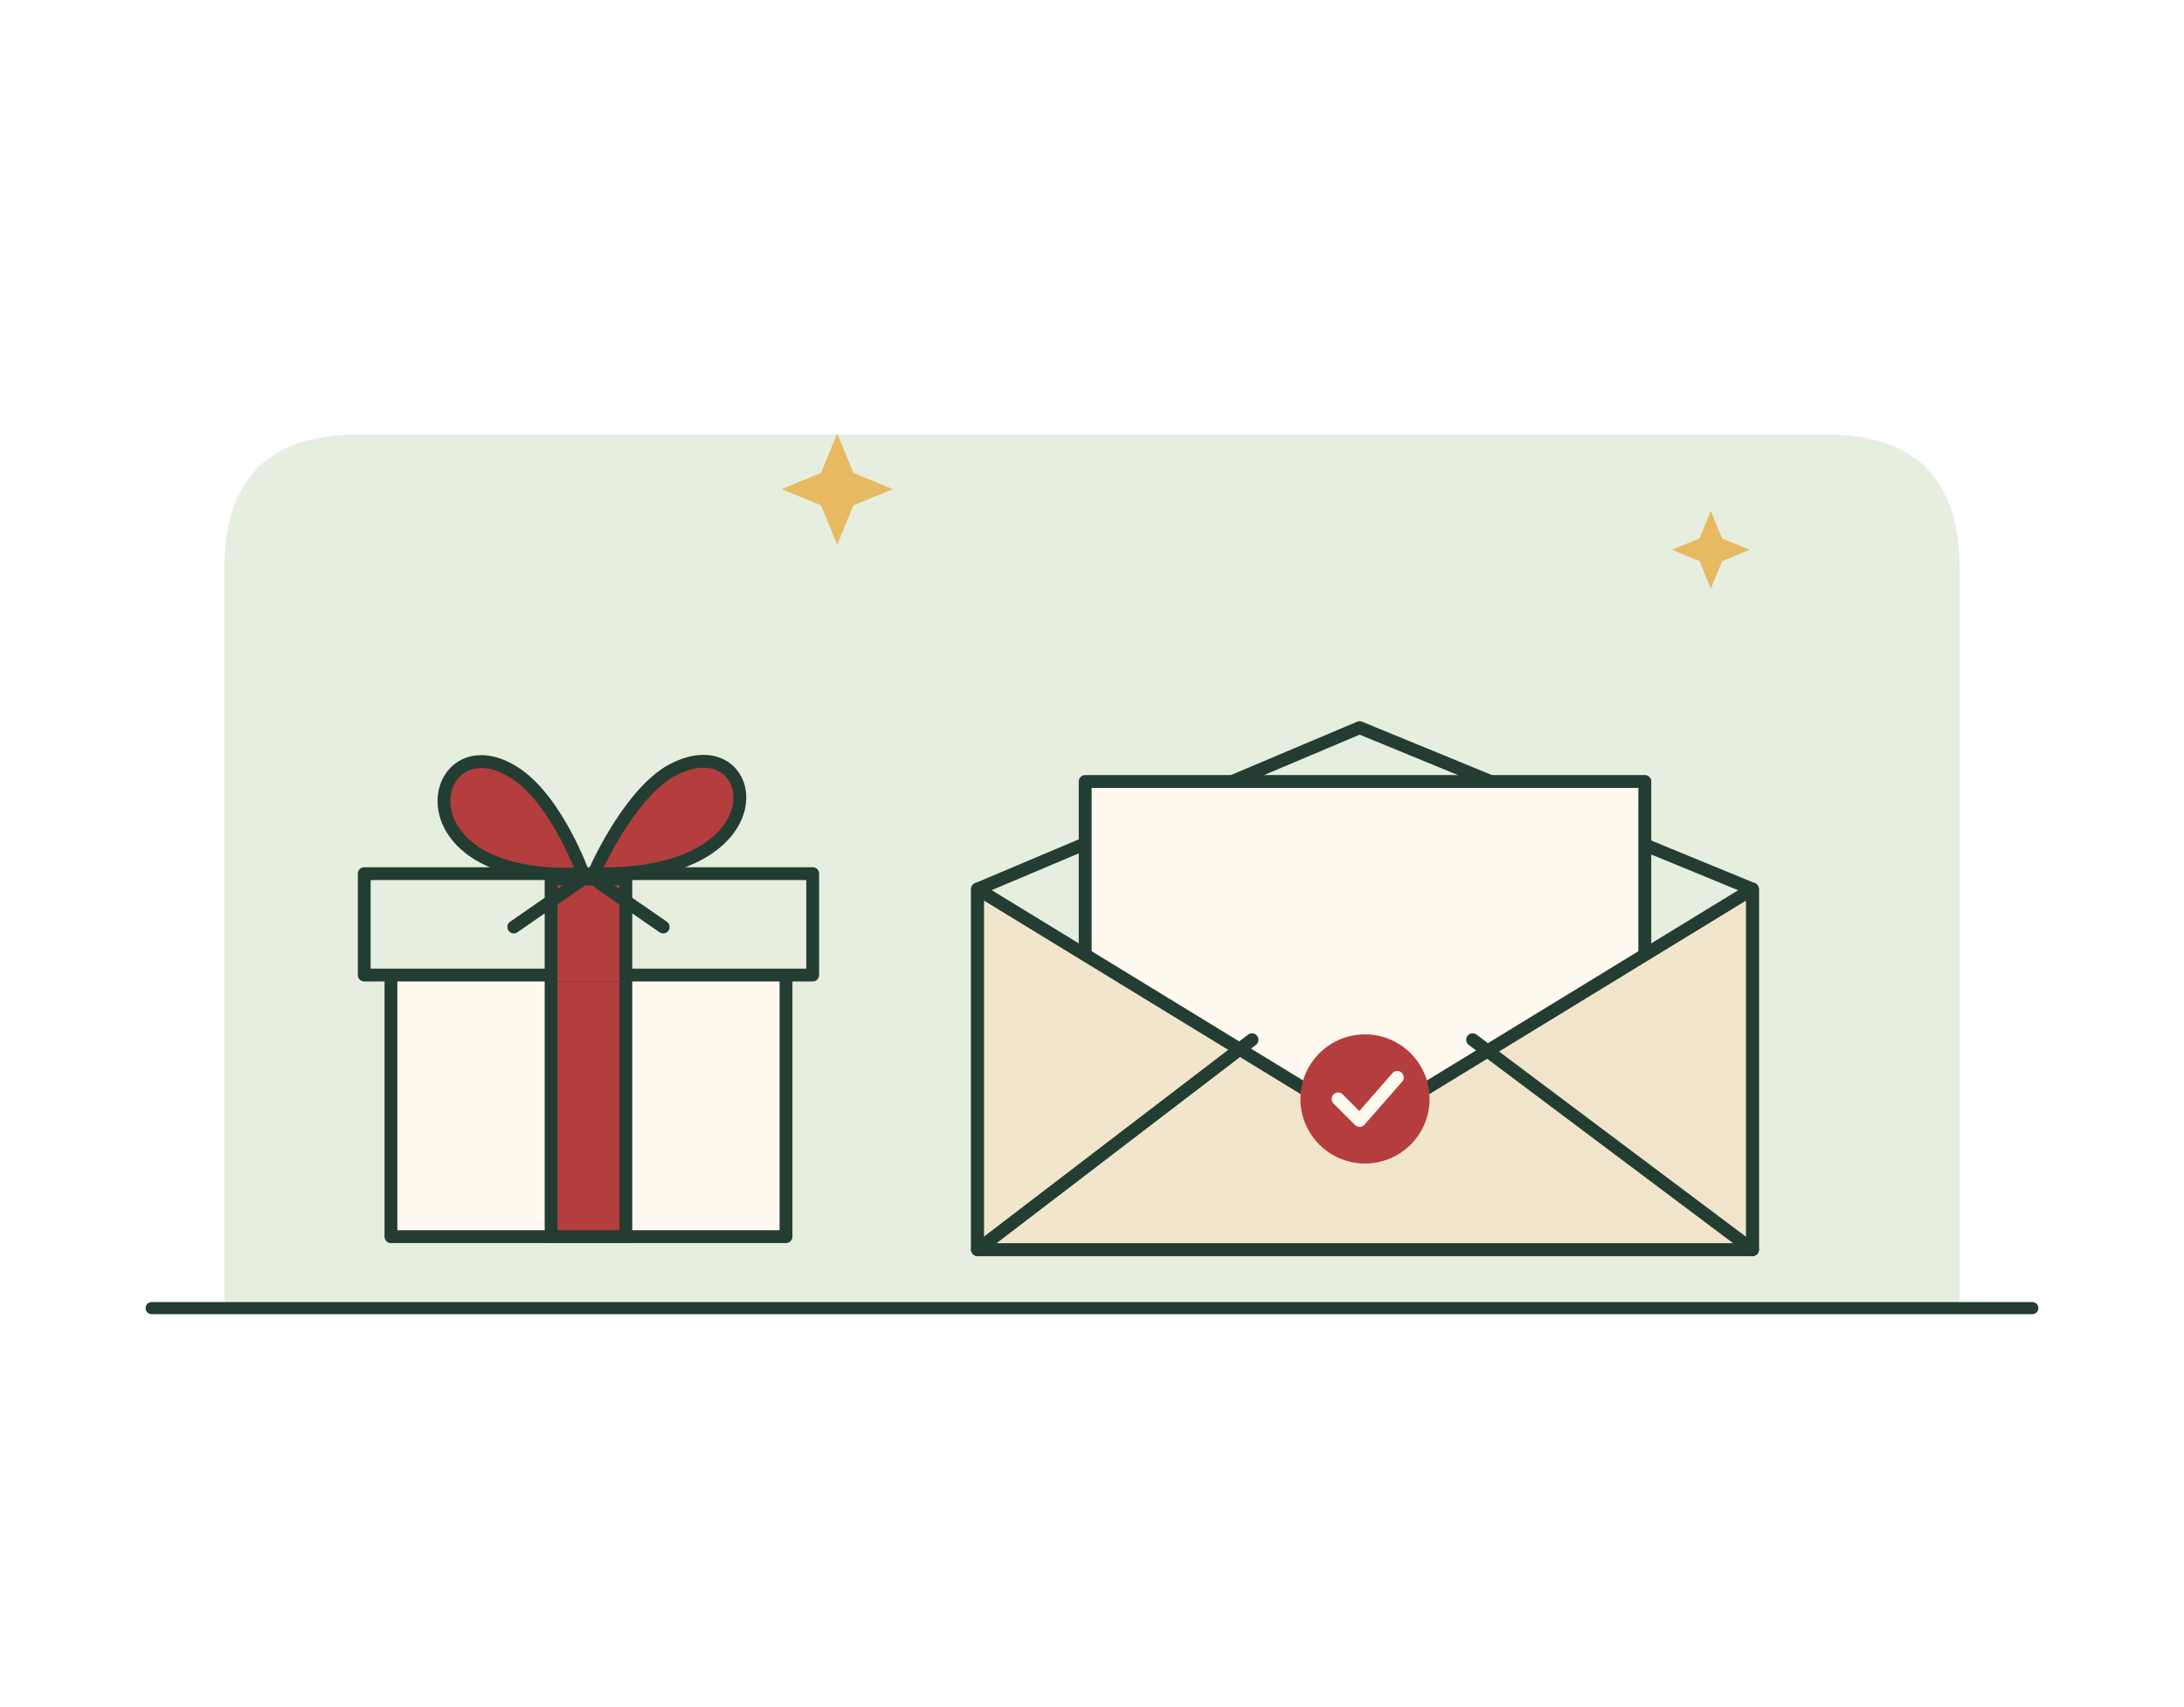
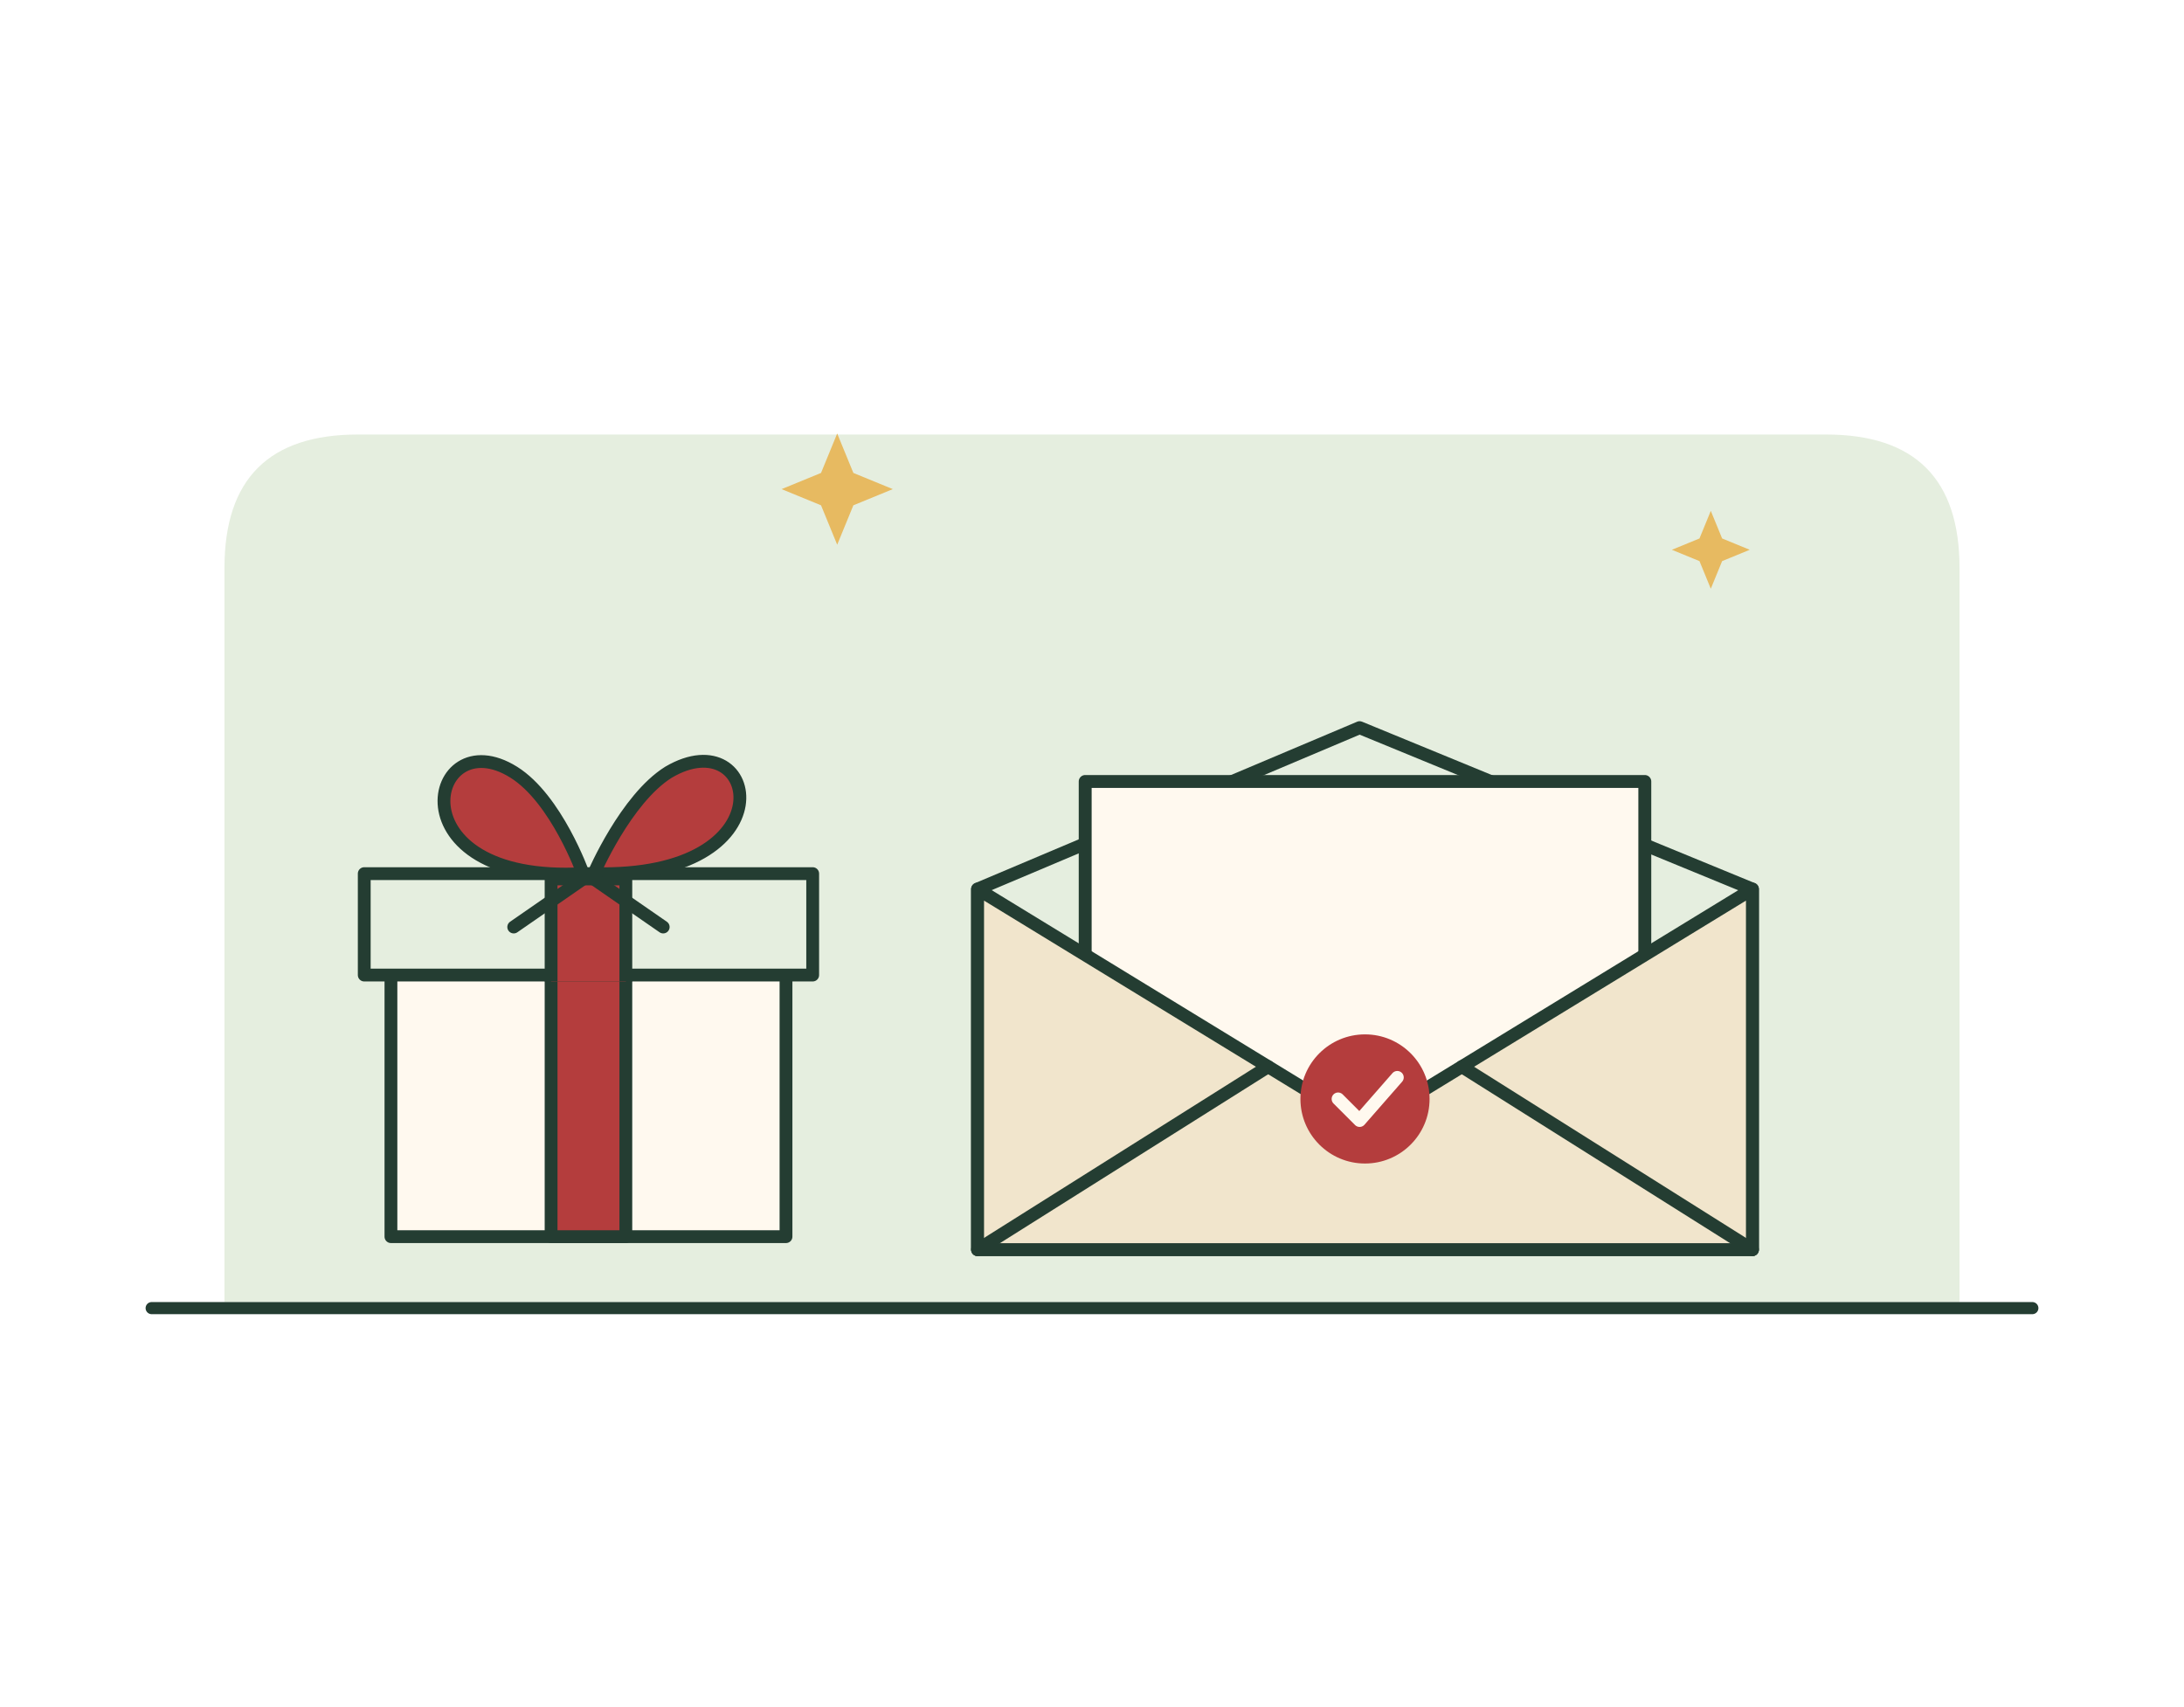
<svg xmlns="http://www.w3.org/2000/svg" viewBox="0 0 360 220" width="640" height="500">
  <defs>
    <symbol id="help" viewBox="0 0 360 220">
      <path d="M37 184V63q0-22 22-22h242q22 0 22 22v121Z" fill="#E5EEDF" />
      <path d="M25 185h310" stroke="#243D32" stroke-width="2" stroke-linecap="round" />
      <use href="#gift" x="53" y="86" width="88" height="97" />
      <use href="#envelope" x="154" y="84" width="142" height="102" />
-       <use href="#star" x="128" y="40" width="20" height="20" />
-       <use href="#star" x="275" y="53" width="14" height="14" />
+       <use class="help-star" href="#star" x="128" y="40" width="20" height="20" />
+       <use class="help-star" href="#star" x="275" y="53" width="14" height="14" />
    </symbol>
    <symbol id="gift" viewBox="0 0 100 110">
      <g stroke="#243D32" stroke-width="2.4" stroke-linecap="round" stroke-linejoin="round">
        <path d="M13 46h74v53H13z" fill="#FFF9EF" />
        <path d="M43 46h14v53H43z" fill="#B43D3D" />
        <g class="gift-lid">
          <path d="M8 31h84v19H8z" fill="#E5EEDF" />
          <path d="M43 51.2V32h14v19.2" fill="#B43D3D" stroke-linecap="butt" />
          <path d="M49 31C13 33 20 2 36 12c8 5 13 19 13 19Zm2 0C88 32 82 2 65 12c-8 5-14 19-14 19Z" fill="#B43D3D" />
          <path d="m49 32-13 9m15-9 13 9" fill="none" />
        </g>
      </g>
    </symbol>
    <symbol id="envelope" viewBox="0 0 160 115">
      <g stroke="#243D32" stroke-width="2.4" stroke-linecap="round" stroke-linejoin="round">
        <path d="m8 36 71-30 73 30v67H8Z" fill="#E5EEDF" />
-         <path d="M28 16h104v70H28Z" fill="#FFF9EF" />
+         <path class="envelope-letter" d="M28 16h104v70H28Z" fill="#FFF9EF" />
        <path d="M8 36 80 80l72-44v67H8Z" fill="#f1e5cc" />
-         <path d="m8 103 51-39m93 39-52-39" fill="none" />
+         <path d="M8 103 62 69M152 103 98 69" fill="none" />
      </g>
      <circle cx="80" cy="75" r="12" fill="#B43D3D" />
      <path d="m75 75 4 4 7-8" fill="none" stroke="#FFF9EF" stroke-width="2.4" stroke-linecap="round" stroke-linejoin="round" />
    </symbol>
    <symbol id="star" viewBox="0 0 24 24">
      <path d="m12 1 3.2 7.8L23 12l-7.8 3.2L12 23l-3.2-7.8L1 12l7.8-3.2Z" fill="#E7BA61" />
    </symbol>
  </defs>
  <use href="#help" x="0" y="0" width="360" height="220" />
</svg>
